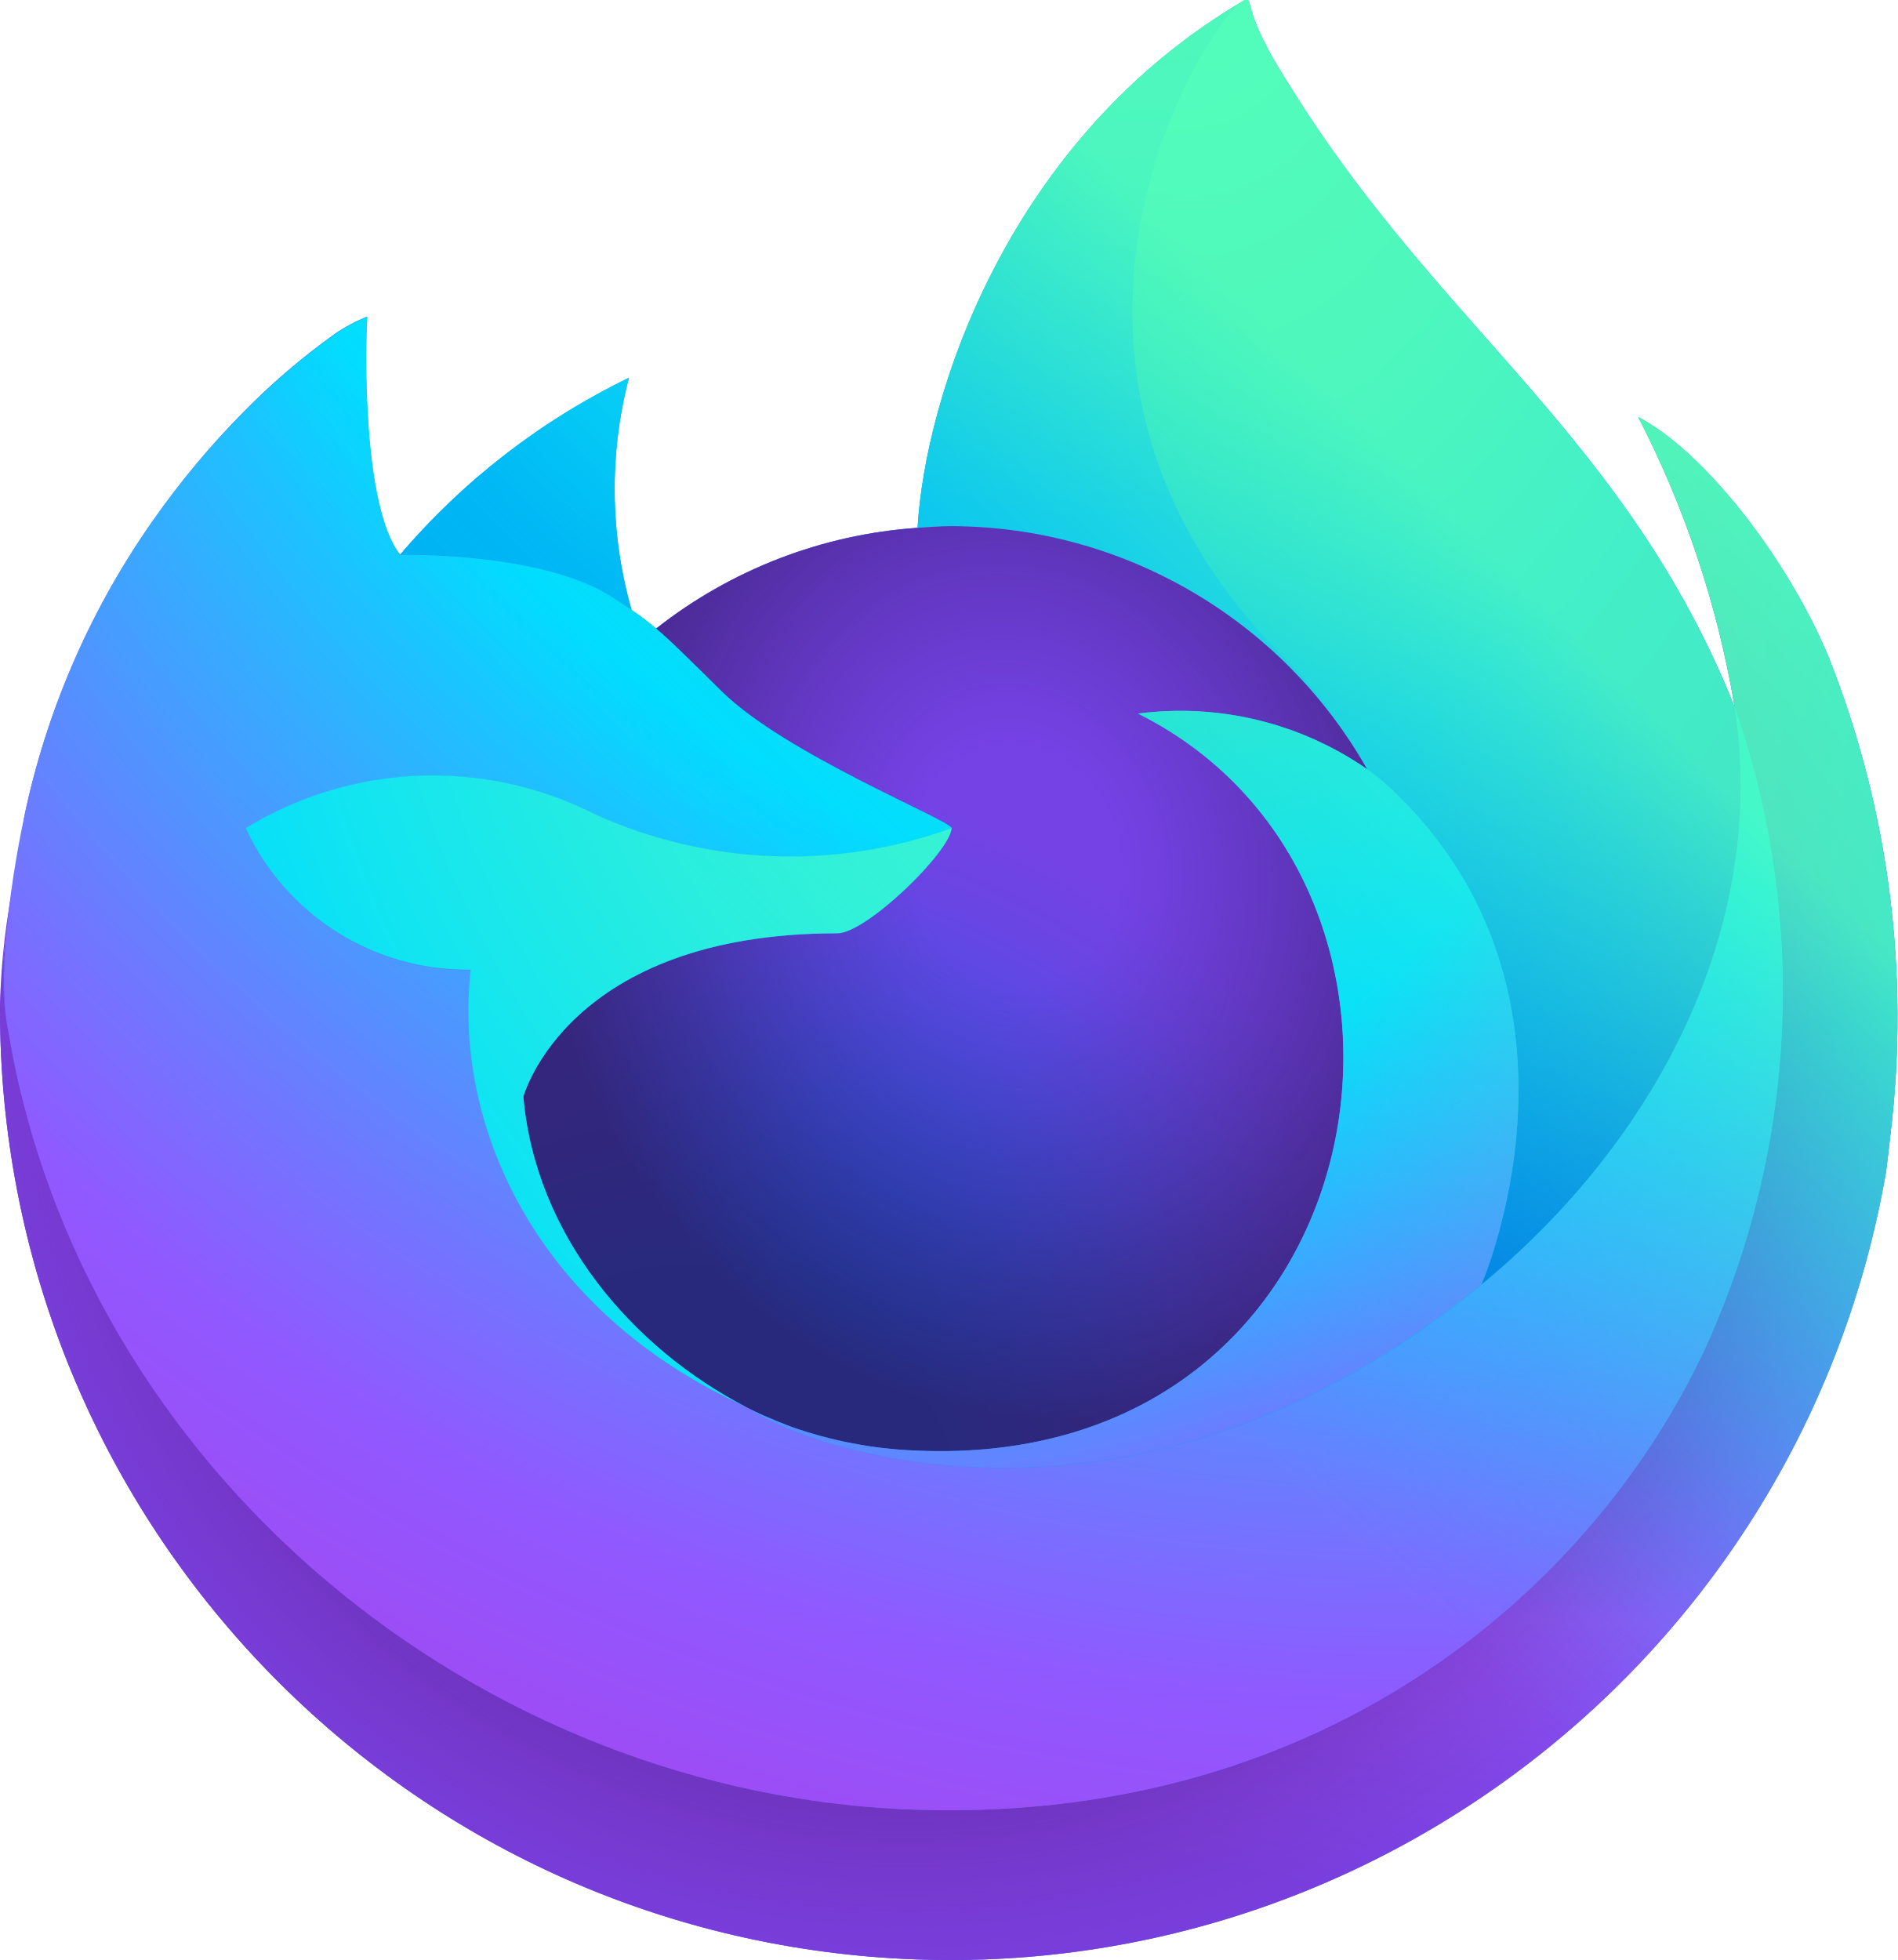
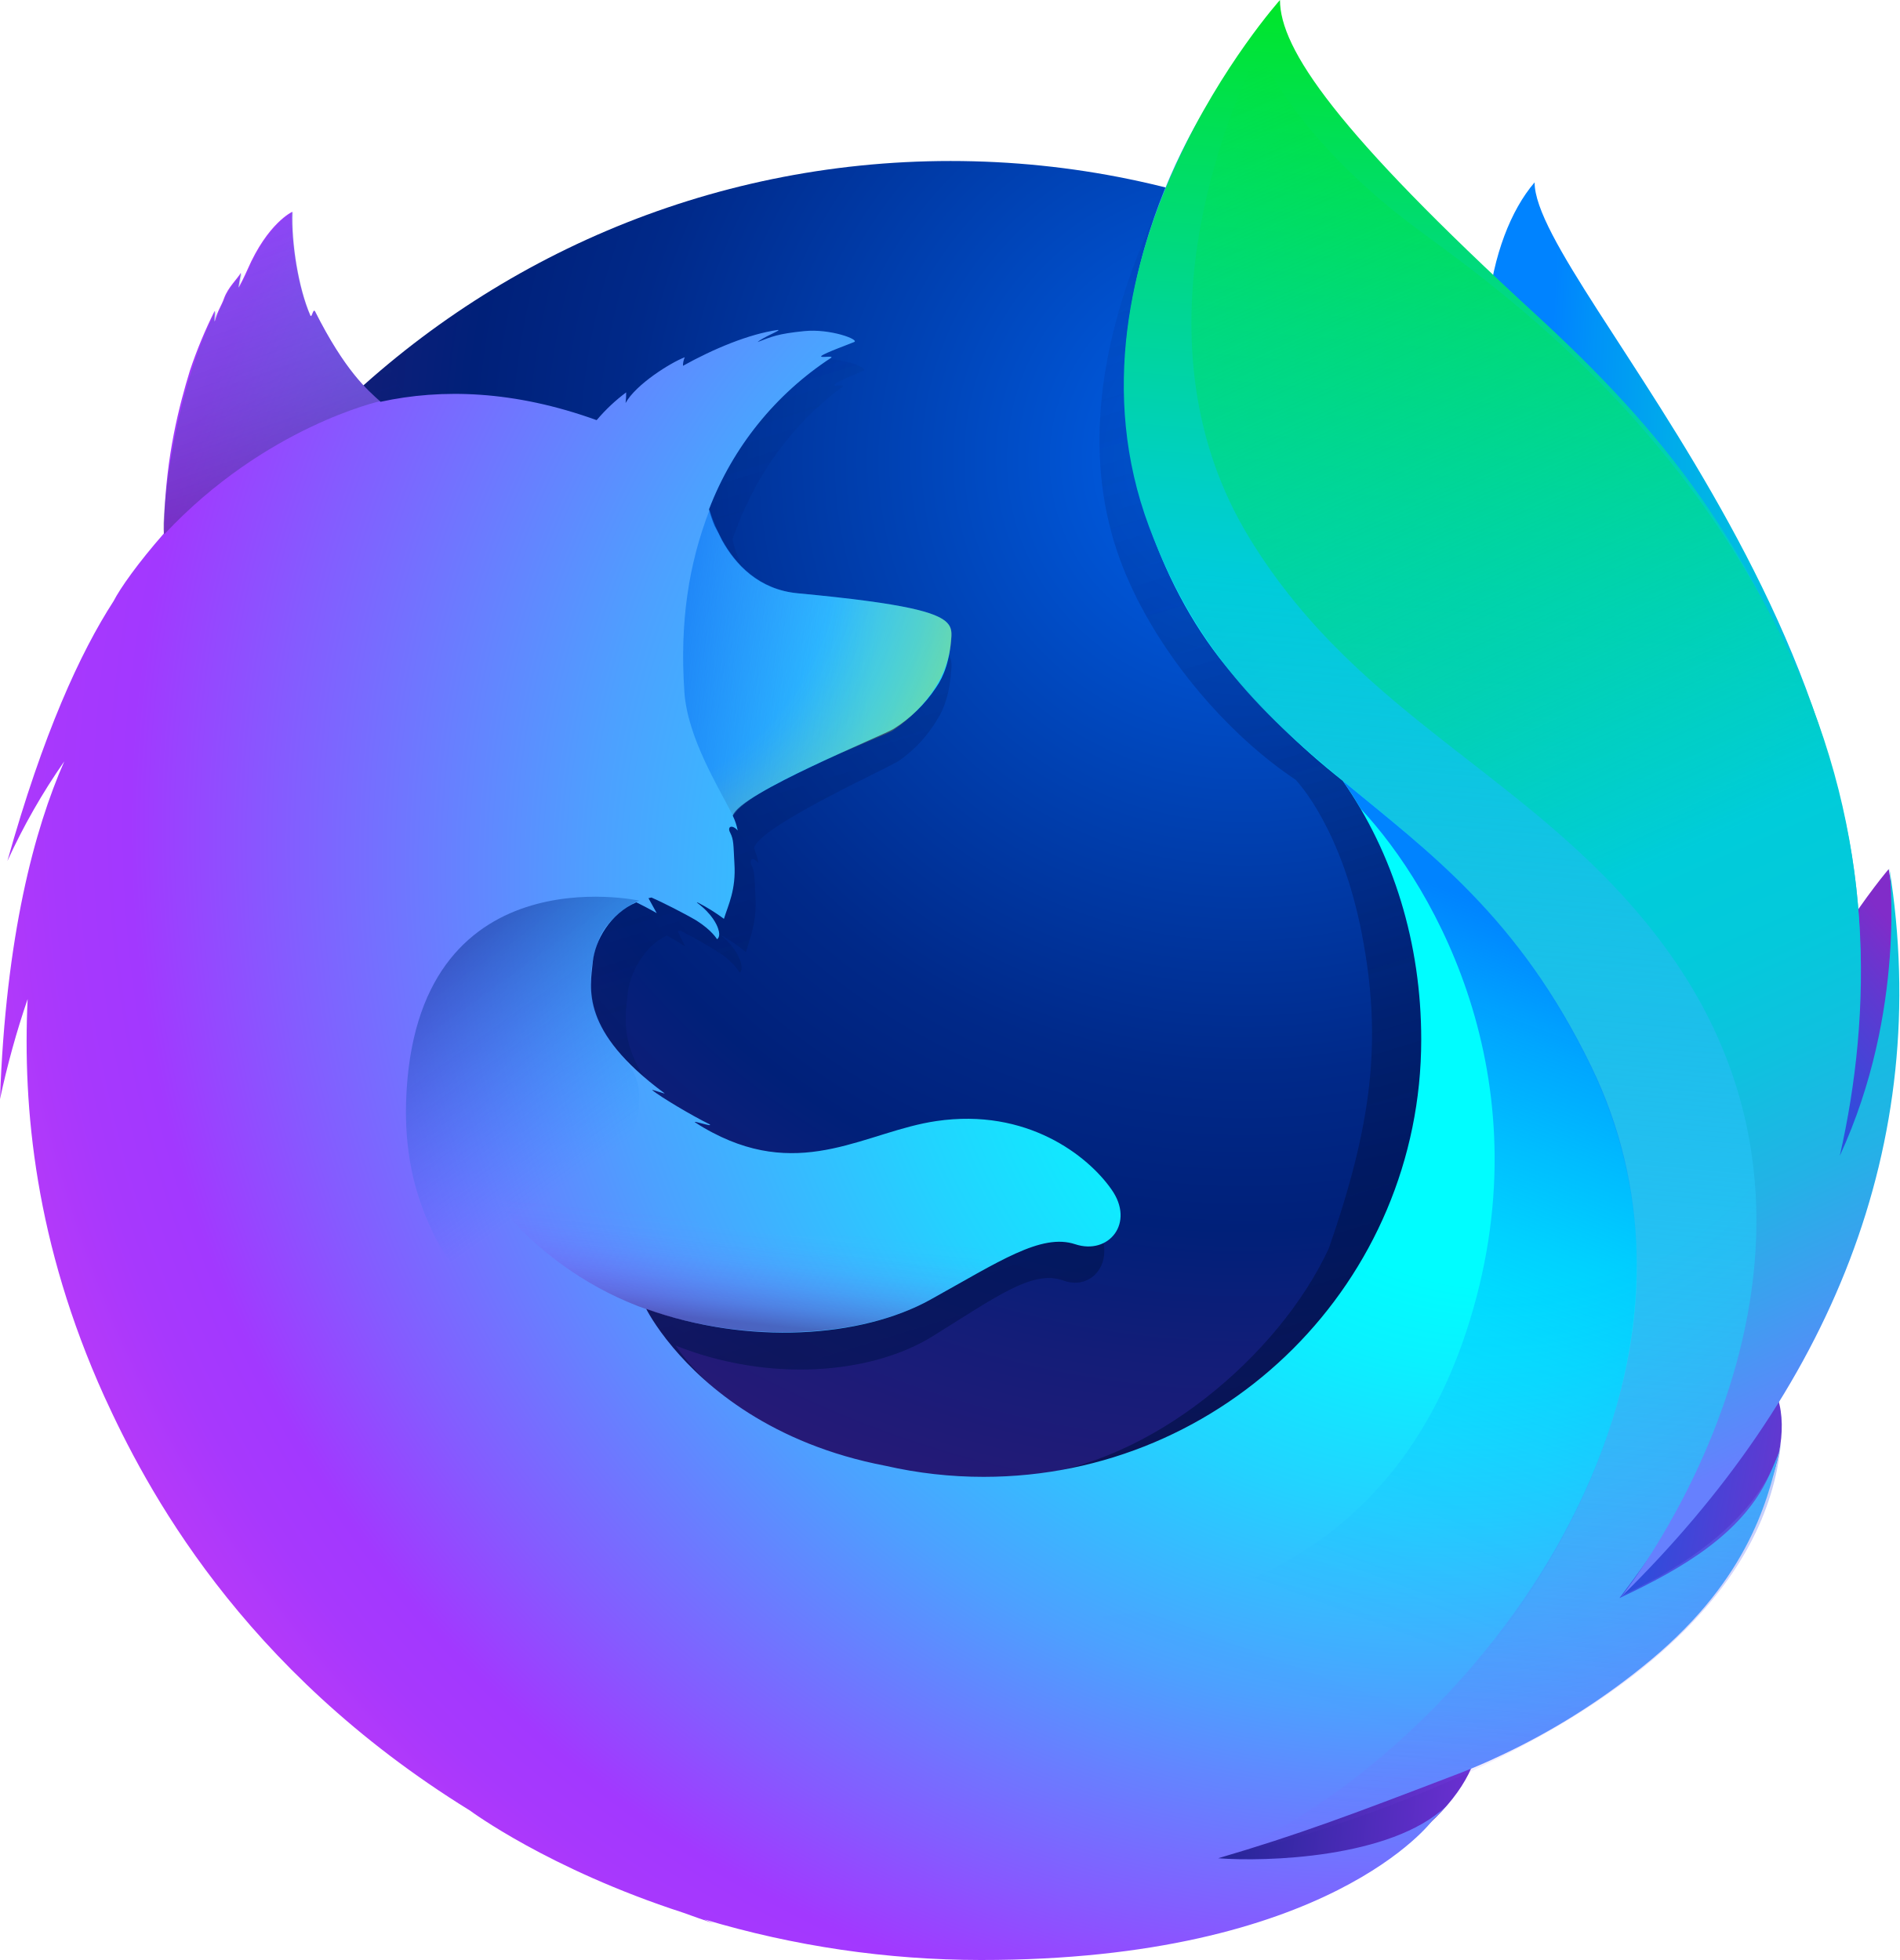
- <svg xmlns="http://www.w3.org/2000/svg" viewBox="0 0 77.419 79.967" version="1.1" id="svg5182" width="77.419" height="79.967">
-   <defs id="defs5140">
-     <linearGradient id="a" x1="74.803" y1="20.543" x2="7.742" y2="62.786" gradientUnits="userSpaceOnUse" gradientTransform="translate(-1.3,-0.0040855)">
-       <stop offset="0" stop-color="#3fe1b0" id="stop4973" />
-       <stop offset=".406" stop-color="#00b3f4" id="stop4975" />
-       <stop offset=".421" stop-color="#03b0f4" id="stop4977" />
-       <stop offset=".818" stop-color="#5561e9" id="stop4979" />
-       <stop offset="1" stop-color="#7542e5" id="stop4981" />
+ <svg xmlns="http://www.w3.org/2000/svg" xmlns:xlink="http://www.w3.org/1999/xlink" viewBox="0 0 953.37 984">
+   <defs>
+     <linearGradient id="linear-gradient" x1="-14706.28" y1="9250.14" x2="-14443.04" y2="9250.14" gradientTransform="matrix(0.76, 0.03, 0.05, -1.12, 11485.47, 11148)" gradientUnits="userSpaceOnUse">
+       <stop offset="0" stop-color="#0083ff" />
+       <stop offset="0.1" stop-color="#0092f8" />
+       <stop offset="0.31" stop-color="#00abeb" />
+       <stop offset="0.52" stop-color="#00bee1" />
+       <stop offset="0.75" stop-color="#00c8dc" />
+       <stop offset="1" stop-color="#00ccda" />
    </linearGradient>
-     <radialGradient id="b" cx="-7907.187" cy="-8515.121" r="80.797" gradientTransform="translate(7973.7,8523.996)" gradientUnits="userSpaceOnUse">
-       <stop offset=".108" stop-color="#3fe1b0" id="stop4984" />
-       <stop offset=".122" stop-color="#3bdcb3" id="stop4986" />
-       <stop offset=".254" stop-color="#1bb3d3" id="stop4988" />
-       <stop offset=".358" stop-color="#0799e6" id="stop4990" />
-       <stop offset=".42" stop-color="#0090ed" id="stop4992" />
-       <stop offset=".487" stop-color="#2482f1" id="stop4994" />
-       <stop offset=".64" stop-color="#7165fb" id="stop4996" />
-       <stop offset=".71" stop-color="#9059ff" id="stop4998" />
-       <stop offset=".795" stop-color="#7d49ed" id="stop5000" />
-       <stop offset=".86" stop-color="#7542e5" id="stop5002" />
+     <radialGradient id="radial-gradient" cx="-7588.66" cy="8866.53" r="791.23" gradientTransform="matrix(1.23, 0, 0, -1.22, 9958.21, 11048.11)" gradientUnits="userSpaceOnUse">
+       <stop offset="0.02" stop-color="#005fe7" />
+       <stop offset="0.18" stop-color="#0042b4" />
+       <stop offset="0.32" stop-color="#002989" />
+       <stop offset="0.4" stop-color="#002079" />
+       <stop offset="0.47" stop-color="#131d78" />
+       <stop offset="0.66" stop-color="#3b1676" />
+       <stop offset="0.75" stop-color="#4a1475" />
    </radialGradient>
-     <radialGradient id="c" cx="-7936.711" cy="-8482.089" r="80.797" gradientTransform="translate(7973.7,8523.996)" gradientUnits="userSpaceOnUse">
-       <stop offset=".3" stop-color="#45278d" id="stop5005" />
-       <stop offset=".341" stop-color="#562896" stop-opacity=".787" id="stop5007" />
-       <stop offset=".43" stop-color="#782aa9" stop-opacity=".364" id="stop5009" />
-       <stop offset=".495" stop-color="#8d2bb5" stop-opacity=".1" id="stop5011" />
-       <stop offset=".53" stop-color="#952bb9" stop-opacity="0" id="stop5013" />
+     <linearGradient id="linear-gradient-2" x1="539.64" y1="254.8" x2="348.2" y2="881.03" gradientTransform="matrix(1, 0, 0, -1, 1, 984)" gradientUnits="userSpaceOnUse">
+       <stop offset="0" stop-color="#000f43" stop-opacity="0.4" />
+       <stop offset="0.48" stop-color="#001962" stop-opacity="0.17" />
+       <stop offset="1" stop-color="#002079" stop-opacity="0" />
+     </linearGradient>
+     <linearGradient id="linear-gradient-3" x1="540.64" y1="254.8" x2="349.2" y2="881.03" gradientTransform="matrix(1, 0, 0, -1, 0, 984)" xlink:href="#linear-gradient-2" />
+     <linearGradient id="linear-gradient-4" x1="-8367.12" y1="7348.87" x2="-8482.36" y2="7357.76" gradientTransform="matrix(1.22, 0.12, 0.12, -1.22, 10241.06, 10765.32)" gradientUnits="userSpaceOnUse">
+       <stop offset="0" stop-color="#812cc9" />
+       <stop offset="1" stop-color="#005fe7" />
+     </linearGradient>
+     <linearGradient id="linear-gradient-5" x1="-8449.89" y1="7496.97" x2="-8341.94" y2="7609.09" gradientTransform="matrix(1.22, 0.12, 0.12, -1.22, 10241.06, 10765.32)" gradientUnits="userSpaceOnUse">
+       <stop offset="0.05" stop-color="#005fe7" />
+       <stop offset="0.18" stop-color="#065de6" />
+       <stop offset="0.35" stop-color="#1856e1" />
+       <stop offset="0.56" stop-color="#354adb" />
+       <stop offset="0.78" stop-color="#5d3ad1" />
+       <stop offset="0.95" stop-color="#812cc9" />
+     </linearGradient>
+     <linearGradient id="linear-gradient-6" x1="-8653.41" y1="7245.3" x2="-8422.52" y2="7244.76" gradientTransform="matrix(1.22, 0.12, 0.12, -1.22, 10241.06, 10765.32)" gradientUnits="userSpaceOnUse">
+       <stop offset="0" stop-color="#002079" />
+       <stop offset="0.99" stop-color="#a238ff" />
+     </linearGradient>
+     <radialGradient id="radial-gradient-2" cx="644.11" cy="599.83" fx="785.045" fy="470.689" r="793.95" gradientTransform="matrix(1, 0, 0, -1, 0, 984)" gradientUnits="userSpaceOnUse">
+       <stop offset="0.2" stop-color="#00fdff" />
+       <stop offset="0.26" stop-color="#0af1ff" />
+       <stop offset="0.37" stop-color="#23d2ff" />
+       <stop offset="0.52" stop-color="#4da0ff" />
+       <stop offset="0.69" stop-color="#855bff" />
+       <stop offset="0.77" stop-color="#a238ff" />
+       <stop offset="0.81" stop-color="#a738fd" />
+       <stop offset="0.86" stop-color="#b539f9" />
+       <stop offset="0.9" stop-color="#cd39f1" />
+       <stop offset="0.96" stop-color="#ee3ae6" />
+       <stop offset="0.98" stop-color="#ff3be0" />
    </radialGradient>
-     <radialGradient id="d" cx="-7926.97" cy="-8533.457" r="58.534" gradientTransform="translate(7973.7,8523.996)" gradientUnits="userSpaceOnUse">
-       <stop offset=".132" stop-color="#3fe1b0" id="stop5016" />
-       <stop offset=".289" stop-color="#28d0c8" id="stop5018" />
-       <stop offset=".526" stop-color="#00b3f4" id="stop5020" />
+     <linearGradient id="linear-gradient-7" x1="-7458.97" y1="9093.17" x2="-7531.06" y2="8282.84" gradientTransform="matrix(1.23, 0, 0, -1.22, 9958.21, 11048.11)" gradientUnits="userSpaceOnUse">
+       <stop offset="0" stop-color="#00ec00" />
+       <stop offset="0.1" stop-color="#00e244" />
+       <stop offset="0.22" stop-color="#00d694" />
+       <stop offset="0.31" stop-color="#00cfc7" />
+       <stop offset="0.35" stop-color="#00ccda" />
+       <stop offset="0.42" stop-color="#0bc2dd" stop-opacity="0.92" />
+       <stop offset="0.57" stop-color="#29a7e4" stop-opacity="0.72" />
+       <stop offset="0.77" stop-color="#597df0" stop-opacity="0.4" />
+       <stop offset="1" stop-color="#9448ff" stop-opacity="0" />
+     </linearGradient>
+     <linearGradient id="linear-gradient-8" x1="-8926.61" y1="7680.53" x2="-8790.14" y2="7680.53" gradientTransform="matrix(1.22, 0.12, 0.12, -1.22, 10241.06, 10765.32)" gradientUnits="userSpaceOnUse">
+       <stop offset="0" stop-color="#005fe7" />
+       <stop offset="0.46" stop-color="#0071f3" stop-opacity="0.51" />
+       <stop offset="0.83" stop-color="#007efc" stop-opacity="0.14" />
+       <stop offset="1" stop-color="#0083ff" stop-opacity="0" />
+     </linearGradient>
+     <radialGradient id="radial-gradient-3" cx="-8914.62" cy="7721.05" r="165.97" gradientTransform="matrix(1.22, 0.12, 0.12, -1.22, 10241.06, 10765.32)" gradientUnits="userSpaceOnUse">
+       <stop offset="0.63" stop-color="#ffe302" stop-opacity="0" />
+       <stop offset="0.67" stop-color="#ffe302" stop-opacity="0.05" />
+       <stop offset="0.75" stop-color="#ffe302" stop-opacity="0.19" />
+       <stop offset="0.86" stop-color="#ffe302" stop-opacity="0.4" />
+       <stop offset="0.99" stop-color="#ffe302" stop-opacity="0.7" />
    </radialGradient>
-     <radialGradient id="e" cx="-7945.648" cy="-8460.984" r="38.471" gradientTransform="translate(7973.7,8523.996)" gradientUnits="userSpaceOnUse">
-       <stop offset=".287" stop-color="#0060df" id="stop5023" />
-       <stop offset=".417" stop-color="#2357e1" id="stop5025" />
-       <stop offset=".604" stop-color="#4f4ce3" id="stop5027" />
-       <stop offset=".748" stop-color="#6b45e4" id="stop5029" />
-       <stop offset=".833" stop-color="#7542e5" id="stop5031" />
-     </radialGradient>
-     <radialGradient id="f" cx="-7935.62" cy="-8491.546" r="20.397" gradientTransform="matrix(0.972,-0.235,0.275,1.138,10090.002,7833.794)" gradientUnits="userSpaceOnUse">
-       <stop offset=".206" stop-color="#45278d" stop-opacity="0" id="stop5034" />
-       <stop offset=".251" stop-color="#44268a" stop-opacity=".055" id="stop5036" />
-       <stop offset=".725" stop-color="#371f6f" stop-opacity=".591" id="stop5038" />
-       <stop offset=".956" stop-color="#321c64" stop-opacity=".8" id="stop5040" />
-     </radialGradient>
-     <radialGradient id="g" cx="-7943.645" cy="-8466.522" r="0.626" gradientTransform="translate(7973.7,8523.996)" gradientUnits="userSpaceOnUse">
-       <stop offset=".353" stop-color="#3a8ee6" id="stop5043" />
-       <stop offset=".472" stop-color="#5c79f0" id="stop5045" />
-       <stop offset=".669" stop-color="#9059ff" id="stop5047" />
-       <stop offset="1" stop-color="#c139e6" id="stop5049" />
-     </radialGradient>
-     <radialGradient id="h" cx="-7943.48" cy="-8466.749" r="0.224" gradientTransform="matrix(0.972,-0.235,0.275,1.138,10082.952,7828.512)" gradientUnits="userSpaceOnUse">
-       <stop offset=".206" stop-color="#9059ff" stop-opacity="0" id="stop5052" />
-       <stop offset=".278" stop-color="#8c4ff3" stop-opacity=".064" id="stop5054" />
-       <stop offset=".747" stop-color="#7716a8" stop-opacity=".45" id="stop5056" />
-       <stop offset=".975" stop-color="#6e008b" stop-opacity=".6" id="stop5058" />
-     </radialGradient>
-     <radialGradient id="i" cx="-7937.731" cy="-8518.427" r="27.676" gradientTransform="translate(7973.7,8523.996)" gradientUnits="userSpaceOnUse">
-       <stop offset="0" stop-color="#0df" id="stop5061" />
-       <stop offset=".235" stop-color="#00d6fd" id="stop5063" />
-       <stop offset=".572" stop-color="#00c3f8" id="stop5065" />
-       <stop offset=".792" stop-color="#00b3f4" id="stop5067" />
-     </radialGradient>
-     <radialGradient id="j" cx="-7915.977" cy="-8535.981" r="118.081" gradientTransform="translate(7973.7,8523.996)" gradientUnits="userSpaceOnUse">
-       <stop offset=".126" stop-color="#3fe1b0" id="stop5070" />
-       <stop offset=".429" stop-color="#0df" id="stop5072" />
-       <stop offset=".479" stop-color="#1ec1ff" id="stop5074" />
-       <stop offset=".624" stop-color="#7077ff" id="stop5076" />
-       <stop offset=".69" stop-color="#9059ff" id="stop5078" />
-       <stop offset=".904" stop-color="#b833e1" id="stop5080" />
-     </radialGradient>
-     <radialGradient id="k" cx="-7927.165" cy="-8522.859" r="86.499" gradientTransform="matrix(0.105,0.995,-0.653,0.069,-4685.304,8470.187)" gradientUnits="userSpaceOnUse">
-       <stop offset="0" stop-color="#54ffbd" id="stop5083" />
-       <stop offset=".095" stop-color="#4cf3b8" id="stop5085" />
-       <stop offset=".197" stop-color="#3fe1b0" id="stop5087" />
-       <stop offset=".257" stop-color="#33d8bd" id="stop5089" />
-       <stop offset=".369" stop-color="#12c0e1" id="stop5091" />
-       <stop offset=".423" stop-color="#00b3f4" id="stop5093" />
-       <stop offset=".737" stop-color="#0060df" id="stop5095" />
-     </radialGradient>
-     <radialGradient id="l" cx="-7938.383" cy="-8508.176" r="73.72" gradientTransform="translate(7973.7,8523.996)" gradientUnits="userSpaceOnUse">
-       <stop offset=".137" stop-color="#3fe1b0" id="stop5098" />
-       <stop offset=".435" stop-color="#0df" id="stop5100" />
-       <stop offset=".484" stop-color="#1ec1ff" id="stop5102" />
-       <stop offset=".622" stop-color="#7077ff" id="stop5104" />
-       <stop offset=".685" stop-color="#9059ff" id="stop5106" />
-     </radialGradient>
-     <radialGradient id="m" cx="-7918.923" cy="-8503.861" r="80.686" gradientTransform="translate(7973.7,8523.996)" gradientUnits="userSpaceOnUse">
-       <stop offset=".094" stop-color="#54ffbd" id="stop5109" />
-       <stop offset=".242" stop-color="#41f7cc" id="stop5111" />
-       <stop offset=".543" stop-color="#0fe3f3" id="stop5113" />
-       <stop offset=".626" stop-color="#0df" id="stop5115" />
-     </radialGradient>
-     <linearGradient id="n" x1="70.013" y1="12.061" x2="15.267" y2="66.806" gradientUnits="userSpaceOnUse" gradientTransform="translate(-1.3,-0.0040855)">
-       <stop offset=".167" stop-color="#54ffbd" stop-opacity=".8" id="stop5118" />
-       <stop offset=".236" stop-color="#43f8ca" stop-opacity=".639" id="stop5120" />
-       <stop offset=".361" stop-color="#27ede1" stop-opacity=".368" id="stop5122" />
-       <stop offset=".466" stop-color="#12e4f1" stop-opacity=".169" id="stop5124" />
-       <stop offset=".545" stop-color="#05dffb" stop-opacity=".046" id="stop5126" />
-       <stop offset=".589" stop-color="#0df" stop-opacity="0" id="stop5128" />
+     <linearGradient id="linear-gradient-9" x1="214.02" y1="2032.47" x2="96.19" y2="2284.31" gradientTransform="matrix(0.99, 0.1, 0.1, -0.99, -250.1, 2306.29)" gradientUnits="userSpaceOnUse">
+       <stop offset="0.19" stop-color="#4a1475" stop-opacity="0.5" />
+       <stop offset="0.62" stop-color="#2277ac" stop-opacity="0.23" />
+       <stop offset="0.94" stop-color="#00ccda" stop-opacity="0" />
    </linearGradient>
-     <linearGradient id="o" x1="75.658" y1="72" x2="203.22" y2="72" gradientUnits="userSpaceOnUse">
-       <stop offset=".002" stop-color="#005e5e" id="stop5131" />
-       <stop offset=".478" stop-color="#0250bb" id="stop5133" />
-       <stop offset=".735" stop-color="#253ba3" id="stop5135" />
-       <stop offset="1" stop-color="#45278d" id="stop5137" />
+     <linearGradient id="linear-gradient-10" x1="-38.44" y1="278.18" x2="55.67" y2="171.29" gradientTransform="matrix(0.99, 0.1, 0.1, -0.99, 229.04, 745.87)" gradientUnits="userSpaceOnUse">
+       <stop offset="0.01" stop-color="#002079" stop-opacity="0.5" />
+       <stop offset="1" stop-color="#0083ff" stop-opacity="0" />
+     </linearGradient>
+     <linearGradient id="linear-gradient-11" x1="142.45" y1="96.25" x2="142.5" y2="149.68" gradientTransform="matrix(0.99, 0.1, 0.1, -0.99, 229.04, 745.87)" gradientUnits="userSpaceOnUse">
+       <stop offset="0" stop-color="#4a1475" stop-opacity="0.9" />
+       <stop offset="0.18" stop-color="#6720a2" stop-opacity="0.6" />
+       <stop offset="0.38" stop-color="#812acb" stop-opacity="0.34" />
+       <stop offset="0.57" stop-color="#9332e8" stop-opacity="0.15" />
+       <stop offset="0.76" stop-color="#9e36f9" stop-opacity="0.04" />
+       <stop offset="0.93" stop-color="#a238ff" stop-opacity="0" />
+     </linearGradient>
+     <linearGradient id="linear-gradient-12" x1="620.52" y1="947.88" x2="926.18" y2="264.39" gradientTransform="matrix(1, 0, 0, -1, 0, 984)" gradientUnits="userSpaceOnUse">
+       <stop offset="0" stop-color="#00ec00" stop-opacity="0" />
+       <stop offset="0.28" stop-color="#00dc6d" stop-opacity="0.5" />
+       <stop offset="0.5" stop-color="#00d1bb" stop-opacity="0.86" />
+       <stop offset="0.6" stop-color="#00ccda" />
+       <stop offset="0.68" stop-color="#04c9db" />
+       <stop offset="0.75" stop-color="#0fc1df" />
+       <stop offset="0.83" stop-color="#23b2e6" />
+       <stop offset="0.9" stop-color="#3e9ef0" />
+       <stop offset="0.98" stop-color="#6184fc" />
+       <stop offset="0.99" stop-color="#6680fe" />
+     </linearGradient>
+     <linearGradient id="linear-gradient-13" x1="680.88" y1="554.79" x2="536.1" y2="166.04" gradientTransform="matrix(1, 0, 0, -1, 0, 984)" gradientUnits="userSpaceOnUse">
+       <stop offset="0" stop-color="#0083ff" />
+       <stop offset="0.04" stop-color="#0083ff" stop-opacity="0.92" />
+       <stop offset="0.14" stop-color="#0083ff" stop-opacity="0.71" />
+       <stop offset="0.26" stop-color="#0083ff" stop-opacity="0.52" />
+       <stop offset="0.37" stop-color="#0083ff" stop-opacity="0.36" />
+       <stop offset="0.49" stop-color="#0083ff" stop-opacity="0.23" />
+       <stop offset="0.61" stop-color="#0083ff" stop-opacity="0.13" />
+       <stop offset="0.73" stop-color="#0083ff" stop-opacity="0.06" />
+       <stop offset="0.86" stop-color="#0083ff" stop-opacity="0.01" />
+       <stop offset="1" stop-color="#0083ff" stop-opacity="0" />
    </linearGradient>
  </defs>
-   <path d="m 74.616,26.827 c -1.684,-4.052 -5.1,-8.427 -7.775,-9.81 a 40.266,40.266 0 0 1 3.925,11.764 l 0.007,0.065 c -4.382,-10.925 -11.813,-15.33 -17.882,-24.922 -0.307,-0.485 -0.614,-0.971 -0.913,-1.484 -0.171,-0.293 -0.308,-0.557 -0.427,-0.8 a 7.053,7.053 0 0 1 -0.578,-1.535 0.1,0.1 0 0 0 -0.088,-0.1 0.138,0.138 0 0 0 -0.073,0 c -0.005,0 -0.013,0.009 -0.019,0.011 -0.006,0.002 -0.019,0.011 -0.028,0.015 l 0.015,-0.026 c -9.735,5.7 -13.038,16.252 -13.342,21.53 a 19.387,19.387 0 0 0 -10.666,4.111 11.587,11.587 0 0 0 -1,-0.758 17.968,17.968 0 0 1 -0.109,-9.473 28.705,28.705 0 0 0 -9.329,7.21 h -0.018 c -1.536,-1.947 -1.428,-8.367 -1.34,-9.708 a 6.928,6.928 0 0 0 -1.294,0.687 28.225,28.225 0 0 0 -3.788,3.245 33.845,33.845 0 0 0 -3.623,4.347 v 0.006 -0.007 a 32.733,32.733 0 0 0 -5.2,11.743 l -0.052,0.256 c -0.073,0.341 -0.336,2.049 -0.381,2.42 0,0.029 -0.006,0.056 -0.009,0.085 A 36.937,36.937 0 0 0 0,41.042 v 0.2 a 38.759,38.759 0 0 0 76.954,6.554 c 0.065,-0.5 0.118,-0.995 0.176,-1.5 a 39.857,39.857 0 0 0 -2.514,-19.469 z m -44.67,30.338 c 0.181,0.087 0.351,0.181 0.537,0.264 l 0.027,0.017 q -0.282,-0.135 -0.564,-0.281 z m 8.878,-23.376 z m 31.952,-4.934 v -0.037 l 0.007,0.041 z" id="path5142" style="fill:url(#a)" />
-   <path d="m 70.778,28.859 -0.007,-0.041 v 0.037 z" id="path5144" style="fill:none" />
-   <path d="m 74.616,26.827 c -1.684,-4.052 -5.1,-8.427 -7.775,-9.81 a 40.266,40.266 0 0 1 3.925,11.764 v 0.037 l 0.007,0.041 a 35.1,35.1 0 0 1 -1.206,26.158 c -4.442,9.531 -15.194,19.3 -32.024,18.825 -18.185,-0.515 -34.2,-14.009 -37.194,-31.683 -0.545,-2.787 0,-4.2 0.274,-6.465 A 28.876,28.876 0 0 0 0,41.042 v 0.2 a 38.759,38.759 0 0 0 76.954,6.554 c 0.065,-0.5 0.118,-0.995 0.176,-1.5 a 39.857,39.857 0 0 0 -2.514,-19.469 z" id="path5146" style="fill:url(#b)" />
-   <path d="m 74.616,26.827 c -1.684,-4.052 -5.1,-8.427 -7.775,-9.81 a 40.266,40.266 0 0 1 3.925,11.764 v 0.037 l 0.007,0.041 a 35.1,35.1 0 0 1 -1.206,26.158 c -4.442,9.531 -15.194,19.3 -32.024,18.825 -18.185,-0.515 -34.2,-14.009 -37.194,-31.683 -0.545,-2.787 0,-4.2 0.274,-6.465 A 28.876,28.876 0 0 0 0,41.042 v 0.2 a 38.759,38.759 0 0 0 76.954,6.554 c 0.065,-0.5 0.118,-0.995 0.176,-1.5 a 39.857,39.857 0 0 0 -2.514,-19.469 z" id="path5148" style="fill:url(#c)" />
-   <path d="m 55.782,31.383 c 0.084,0.059 0.162,0.118 0.241,0.177 a 21.1,21.1 0 0 0 -3.6,-4.695 C 40.377,14.817 49.266,0.742 50.765,0.027 l 0.015,-0.022 c -9.735,5.7 -13.038,16.252 -13.342,21.53 0.452,-0.031 0.9,-0.069 1.362,-0.069 a 19.56,19.56 0 0 1 16.982,9.917 z" id="path5150" style="fill:url(#d)" />
-   <path d="m 38.825,33.789 c -0.064,0.964 -3.47,4.289 -4.661,4.289 -11.021,0 -12.81,6.667 -12.81,6.667 0.488,5.614 4.4,10.238 9.129,12.684 0.216,0.112 0.435,0.213 0.654,0.312 q 0.569,0.252 1.138,0.466 a 17.235,17.235 0 0 0 5.043,0.973 c 19.317,0.906 23.059,-23.1 9.119,-30.066 a 13.38,13.38 0 0 1 9.345,2.269 19.56,19.56 0 0 0 -16.982,-9.917 c -0.46,0 -0.91,0.038 -1.362,0.069 a 19.387,19.387 0 0 0 -10.666,4.111 c 0.591,0.5 1.258,1.168 2.663,2.553 2.63,2.591 9.375,5.275 9.39,5.59 z" id="path5152" style="fill:url(#e)" />
-   <path d="m 38.825,33.789 c -0.064,0.964 -3.47,4.289 -4.661,4.289 -11.021,0 -12.81,6.667 -12.81,6.667 0.488,5.614 4.4,10.238 9.129,12.684 0.216,0.112 0.435,0.213 0.654,0.312 q 0.569,0.252 1.138,0.466 a 17.235,17.235 0 0 0 5.043,0.973 c 19.317,0.906 23.059,-23.1 9.119,-30.066 a 13.38,13.38 0 0 1 9.345,2.269 19.56,19.56 0 0 0 -16.982,-9.917 c -0.46,0 -0.91,0.038 -1.362,0.069 a 19.387,19.387 0 0 0 -10.666,4.111 c 0.591,0.5 1.258,1.168 2.663,2.553 2.63,2.591 9.375,5.275 9.39,5.59 z" id="path5154" style="fill:url(#f)" />
-   <path d="m 29.946,57.165 q 0.282,0.145 0.564,0.281 l -0.027,-0.017 c -0.183,-0.083 -0.356,-0.177 -0.537,-0.264 z" id="path5156" style="fill:url(#g)" />
-   <path d="m 29.946,57.165 q 0.282,0.145 0.564,0.281 l -0.027,-0.017 c -0.183,-0.083 -0.356,-0.177 -0.537,-0.264 z" id="path5158" style="fill:url(#h)" />
-   <path d="m 24.965,24.357 c 0.314,0.2 0.573,0.374 0.8,0.531 a 17.968,17.968 0 0 1 -0.109,-9.473 28.705,28.705 0 0 0 -9.329,7.21 c 0.189,-0.005 5.811,-0.106 8.638,1.732 z" id="path5160" style="fill:url(#i)" />
-   <path d="m 0.354,42.159 c 2.991,17.674 19.009,31.168 37.194,31.683 16.83,0.476 27.582,-9.294 32.024,-18.825 a 35.1,35.1 0 0 0 1.206,-26.158 v -0.037 c 0,-0.029 -0.006,-0.046 0,-0.037 l 0.007,0.065 c 1.375,8.977 -3.191,17.674 -10.329,23.555 l -0.022,0.05 c -13.908,11.327 -27.218,6.834 -29.912,5 q -0.282,-0.135 -0.564,-0.281 c -8.109,-3.876 -11.459,-11.264 -10.741,-17.6 a 9.953,9.953 0 0 1 -9.181,-5.775 14.618,14.618 0 0 1 14.249,-0.572 19.3,19.3 0 0 0 14.552,0.572 c -0.015,-0.315 -6.76,-3 -9.39,-5.59 -1.405,-1.385 -2.072,-2.052 -2.663,-2.553 a 11.587,11.587 0 0 0 -1,-0.758 c -0.23,-0.157 -0.489,-0.327 -0.8,-0.531 -2.827,-1.838 -8.449,-1.737 -8.635,-1.732 h -0.018 c -1.536,-1.947 -1.428,-8.367 -1.34,-9.708 a 6.928,6.928 0 0 0 -1.294,0.687 28.225,28.225 0 0 0 -3.788,3.245 33.845,33.845 0 0 0 -3.638,4.337 v 0.006 -0.007 a 32.733,32.733 0 0 0 -5.2,11.743 c -0.019,0.079 -1.396,6.099 -0.717,9.221 z" id="path5162" style="fill:url(#j)" />
-   <path d="M 38.825,33.789 H 38.824 Z" id="path5164" style="fill:#ff4aa2" />
-   <path d="m 52.425,26.865 a 21.1,21.1 0 0 1 3.6,4.7 c 0.213,0.161 0.412,0.321 0.581,0.476 8.787,8.1 4.183,19.55 3.84,20.365 7.138,-5.881 11.7,-14.578 10.329,-23.555 -4.384,-10.93 -11.815,-15.335 -17.884,-24.927 -0.307,-0.485 -0.614,-0.971 -0.913,-1.484 -0.171,-0.293 -0.308,-0.557 -0.427,-0.8 a 7.053,7.053 0 0 1 -0.578,-1.535 0.1,0.1 0 0 0 -0.088,-0.1 0.138,0.138 0 0 0 -0.073,0 c -0.005,0 -0.013,0.009 -0.019,0.011 -0.006,0.002 -0.019,0.011 -0.028,0.015 -1.499,0.711 -10.388,14.786 1.66,26.834 z" id="path5166" style="fill:url(#k)" />
-   <path d="m 56.6,32.036 c -0.169,-0.155 -0.368,-0.315 -0.581,-0.476 -0.079,-0.059 -0.157,-0.118 -0.241,-0.177 a 13.38,13.38 0 0 0 -9.345,-2.269 c 13.94,6.97 10.2,30.972 -9.119,30.066 a 17.235,17.235 0 0 1 -5.043,-0.973 q -0.569,-0.213 -1.138,-0.466 c -0.219,-0.1 -0.438,-0.2 -0.654,-0.312 l 0.027,0.017 c 2.694,1.839 16,6.332 29.912,-5 l 0.022,-0.05 c 0.347,-0.81 4.951,-12.263 -3.84,-20.36 z" id="path5168" style="fill:url(#l)" />
-   <path d="m 21.354,44.745 c 0,0 1.789,-6.667 12.81,-6.667 1.191,0 4.6,-3.325 4.661,-4.289 a 19.3,19.3 0 0 1 -14.552,-0.572 14.618,14.618 0 0 0 -14.249,0.572 9.953,9.953 0 0 0 9.181,5.775 c -0.718,6.337 2.632,13.725 10.741,17.6 0.181,0.087 0.351,0.181 0.537,0.264 -4.733,-2.445 -8.641,-7.069 -9.129,-12.683 z" id="path5170" style="fill:url(#m)" />
-   <path d="m 48.158,38.455 -0.001,10e-4 z" id="path5172" style="fill:#ff4aa2" />
-   <path d="m 74.616,26.827 c -1.684,-4.052 -5.1,-8.427 -7.775,-9.81 a 40.266,40.266 0 0 1 3.925,11.764 l 0.007,0.065 c -4.382,-10.925 -11.813,-15.33 -17.882,-24.922 -0.307,-0.485 -0.614,-0.971 -0.913,-1.484 -0.171,-0.293 -0.308,-0.557 -0.427,-0.8 a 7.053,7.053 0 0 1 -0.578,-1.535 0.1,0.1 0 0 0 -0.088,-0.1 0.138,0.138 0 0 0 -0.073,0 c -0.005,0 -0.013,0.009 -0.019,0.011 -0.006,0.002 -0.019,0.011 -0.028,0.015 l 0.015,-0.026 c -9.735,5.7 -13.038,16.252 -13.342,21.53 0.452,-0.031 0.9,-0.069 1.362,-0.069 a 19.56,19.56 0 0 1 16.982,9.917 13.38,13.38 0 0 0 -9.345,-2.269 c 13.94,6.97 10.2,30.972 -9.119,30.066 a 17.235,17.235 0 0 1 -5.043,-0.973 q -0.569,-0.213 -1.138,-0.466 c -0.219,-0.1 -0.438,-0.2 -0.654,-0.312 l 0.027,0.017 q -0.282,-0.135 -0.564,-0.281 c 0.181,0.087 0.351,0.181 0.537,0.264 -4.733,-2.446 -8.641,-7.07 -9.129,-12.684 0,0 1.789,-6.667 12.81,-6.667 1.191,0 4.6,-3.325 4.661,-4.289 -0.015,-0.315 -6.76,-3 -9.39,-5.59 -1.405,-1.385 -2.072,-2.052 -2.663,-2.553 a 11.587,11.587 0 0 0 -1,-0.758 17.968,17.968 0 0 1 -0.109,-9.473 28.705,28.705 0 0 0 -9.329,7.21 h -0.018 c -1.536,-1.947 -1.428,-8.367 -1.34,-9.708 a 6.928,6.928 0 0 0 -1.294,0.687 28.225,28.225 0 0 0 -3.788,3.245 33.845,33.845 0 0 0 -3.623,4.347 v 0.006 -0.007 a 32.733,32.733 0 0 0 -5.2,11.743 l -0.052,0.256 c -0.073,0.341 -0.4,2.073 -0.447,2.445 0,0.028 0,-0.029 0,0 A 45.094,45.094 0 0 0 0,41.042 v 0.2 a 38.759,38.759 0 0 0 76.954,6.554 c 0.065,-0.5 0.118,-0.995 0.176,-1.5 a 39.857,39.857 0 0 0 -2.514,-19.469 z m -3.845,1.991 0.007,0.041 z" id="path5174" style="fill:url(#n)" />
+   <g id="Layer_2" data-name="Layer 2">
+     <g id="Layer_1-2" data-name="Layer 1">
+       <g id="Layer_2-2" data-name="Layer 2">
+         <g id="Firefox">
+           <path d="M770.28,91.56c-23.95,27.88-35.1,90.64-10.82,154.26s61.5,49.8,84.7,114.67c30.62,85.6,16.37,200.59,16.37,200.59s36.81,106.61,62.47-6.63C979.79,341.74,770.28,143.94,770.28,91.56Z" style="fill:url(#linear-gradient)" />
+           <path id="_Path_" data-name=" Path " d="M476.92,972.83c245.24,0,443.9-199.74,443.9-446s-198.66-446-443.66-446S33.5,280.51,33.5,526.8C33,773.33,231.92,972.83,476.92,972.83Z" style="fill:url(#radial-gradient)" />
+           <path d="M810.67,803.64a246.8,246.8,0,0,1-30.12,18.18,705.31,705.31,0,0,0,38.3-63c9.46-10.47,18.13-20.65,25.19-31.65,3.44-5.41,7.31-12.08,11.42-19.82,24.92-44.9,52.4-117.56,53.18-192.2v-5.66a257.25,257.25,0,0,0-5.71-55.75c.2,1.43.38,2.86.56,4.29-.22-1.1-.41-2.21-.64-3.31.37,2,.66,4,1,6,5.09,43.22,1.47,85.37-16.68,116.45-.29.45-.58.88-.87,1.32,9.41-47.23,12.56-99.39,2.09-151.6,0,0-4.19-25.38-35.38-102.44-18-44.35-49.83-80.72-78-107.21-24.69-30.55-47.11-51-59.47-64.06C689.72,126,678.9,105.61,674.45,92.31c-3.85-1.93-53.14-49.81-57.05-51.63-21.51,33.35-89.16,137.67-57,235.15,14.58,44.17,51.47,90,90.07,115.74,1.69,1.94,23,25,33.09,77.16,10.45,53.85,5,95.86-16.54,158C641.73,681.24,577,735.12,516.3,740.63c-129.67,11.78-177.15-65.11-177.15-65.11C385.49,694,436.72,690.17,467.87,671c31.4-19.43,50.39-33.83,65.81-28.15C548.86,648.43,561,632,550.1,615a78.5,78.5,0,0,0-79.4-34.57c-31.43,5.11-60.23,30-101.41,5.89a86.29,86.29,0,0,1-7.73-5.06c-2.71-1.79,8.83,2.72,6.13.69-8-4.35-22.2-13.84-25.88-17.22-.61-.56,6.22,2.18,5.61,1.62-38.51-31.71-33.7-53.13-32.49-66.57,1-10.75,8-24.52,19.75-30.11,5.69,3.11,9.24,5.48,9.24,5.48s-2.43-5-3.74-7.58c.46-.2.9-.15,1.36-.34,4.66,2.25,15,8.1,20.41,11.67,7.07,5,9.33,9.44,9.33,9.44s1.86-1,.48-5.37c-.5-1.78-2.65-7.45-9.65-13.17h.44A81.61,81.61,0,0,1,374.42,478c2-7.18,5.53-14.68,4.75-28.09-.48-9.43-.26-11.87-1.92-15.51-1.49-3.13.83-4.35,3.42-1.1a32.5,32.5,0,0,0-2.21-7.4v-.24c3.23-11.24,68.25-40.46,73-43.88A67.2,67.2,0,0,0,470.59,361c3.62-5.76,6.34-13.85,7-26.11.36-8.84-3.76-14.73-69.51-21.62-18-1.77-28.53-14.8-34.53-26.82-1.09-2.59-2.21-4.94-3.33-7.28a57.68,57.68,0,0,1-2.56-8.43c10.75-30.87,28.81-57,55.37-76.7,1.45-1.32-5.78.34-4.34-1,1.69-1.54,12.71-6,14.79-7,2.54-1.2-10.88-6.9-22.73-5.51-12.07,1.36-14.63,2.8-21.07,5.53,2.67-2.66,11.17-6.15,9.18-6.13-13,2-29.18,9.56-43,18.12a10.66,10.66,0,0,1,.83-4.35c-6.44,2.73-22.26,13.79-26.87,23.14a44.29,44.29,0,0,0,.27-5.4,84.17,84.17,0,0,0-13.19,13.82l-.24.22c-37.36-15-70.23-16-98.05-9.28-6.09-6.11-9.06-1.64-22.91-32.07-.94-1.83.72,1.81,0,0-2.28-5.9,1.39,7.87,0,0-23.28,18.37-53.92,39.19-68.63,53.89-.18.59,17.16-4.9,0,0-6,1.72-5.6,5.28-6.51,37.5-.22,2.44,0,5.18-.22,7.38-11.75,15-19.75,27.64-22.78,34.21-15.19,26.18-31.93,67-48.15,131.55A334.82,334.82,0,0,1,75.2,398.36C61.71,432.63,48.67,486.44,46.07,569.3A482.08,482.08,0,0,1,58.6,518.64,473,473,0,0,0,93.33,719.71c9.33,22.82,24.76,57.46,51,95.4C226.9,902,343.31,956,472.21,956,606.79,956,727.64,897.13,810.67,803.64Z" style="fill:url(#linear-gradient-2)" />
+           <path d="M810.67,803.64a246.8,246.8,0,0,1-30.12,18.18,705.31,705.31,0,0,0,38.3-63c9.46-10.47,18.13-20.65,25.19-31.65,3.44-5.41,7.31-12.08,11.42-19.82,24.92-44.9,52.4-117.56,53.18-192.2v-5.66a257.25,257.25,0,0,0-5.71-55.75c.2,1.43.38,2.86.56,4.29-.22-1.1-.41-2.21-.64-3.31.37,2,.66,4,1,6,5.09,43.22,1.47,85.37-16.68,116.45-.29.45-.58.88-.87,1.32,9.41-47.23,12.56-99.39,2.09-151.6,0,0-4.19-25.38-35.38-102.44-18-44.35-49.83-80.72-78-107.21-24.69-30.55-47.11-51-59.47-64.06C689.72,126,678.9,105.61,674.45,92.31c-3.85-1.93-53.14-49.81-57.05-51.63-21.51,33.35-89.16,137.67-57,235.15,14.58,44.17,51.47,90,90.07,115.74,1.69,1.94,23,25,33.09,77.16,10.45,53.85,5,95.86-16.54,158C641.73,681.24,577,735.12,516.3,740.63c-129.67,11.78-177.15-65.11-177.15-65.11C385.49,694,436.72,690.17,467.87,671c31.4-19.43,50.39-33.83,65.81-28.15C548.86,648.43,561,632,550.1,615a78.5,78.5,0,0,0-79.4-34.57c-31.43,5.11-60.23,30-101.41,5.89a86.29,86.29,0,0,1-7.73-5.06c-2.71-1.79,8.83,2.72,6.13.69-8-4.35-22.2-13.84-25.88-17.22-.61-.56,6.22,2.18,5.61,1.62-38.51-31.71-33.7-53.13-32.49-66.57,1-10.75,8-24.52,19.75-30.11,5.69,3.11,9.24,5.48,9.24,5.48s-2.43-5-3.74-7.58c.46-.2.9-.15,1.36-.34,4.66,2.25,15,8.1,20.41,11.67,7.07,5,9.33,9.44,9.33,9.44s1.86-1,.48-5.37c-.5-1.78-2.65-7.45-9.65-13.17h.44A81.61,81.61,0,0,1,374.42,478c2-7.18,5.53-14.68,4.75-28.09-.48-9.43-.26-11.87-1.92-15.51-1.49-3.13.83-4.35,3.42-1.1a32.5,32.5,0,0,0-2.21-7.4v-.24c3.23-11.24,68.25-40.46,73-43.88A67.2,67.2,0,0,0,470.59,361c3.62-5.76,6.34-13.85,7-26.11.36-8.84-3.76-14.73-69.51-21.62-18-1.77-28.53-14.8-34.53-26.82-1.09-2.59-2.21-4.94-3.33-7.28a57.68,57.68,0,0,1-2.56-8.43c10.75-30.87,28.81-57,55.37-76.7,1.45-1.32-5.78.34-4.34-1,1.69-1.54,12.71-6,14.79-7,2.54-1.2-10.88-6.9-22.73-5.51-12.07,1.36-14.63,2.8-21.07,5.53,2.67-2.66,11.17-6.15,9.18-6.13-13,2-29.18,9.56-43,18.12a10.66,10.66,0,0,1,.83-4.35c-6.44,2.73-22.26,13.79-26.87,23.14a44.29,44.29,0,0,0,.27-5.4,84.17,84.17,0,0,0-13.19,13.82l-.24.22c-37.36-15-70.23-16-98.05-9.28-6.09-6.11-9.06-1.64-22.91-32.07-.94-1.83.72,1.81,0,0-2.28-5.9,1.39,7.87,0,0-23.28,18.37-53.92,39.19-68.63,53.89-.18.59,17.16-4.9,0,0-6,1.72-5.6,5.28-6.51,37.5-.22,2.44,0,5.18-.22,7.38-11.75,15-19.75,27.64-22.78,34.21-15.19,26.18-31.93,67-48.15,131.55A334.82,334.82,0,0,1,75.2,398.36C61.71,432.63,48.67,486.44,46.07,569.3A482.08,482.08,0,0,1,58.6,518.64,473,473,0,0,0,93.33,719.71c9.33,22.82,24.76,57.46,51,95.4C226.9,902,343.31,956,472.21,956,606.79,956,727.64,897.13,810.67,803.64Z" style="fill:url(#linear-gradient-3)" />
+           <path d="M711.1,866.71c162.87-18.86,235-186.7,142.38-190C769.85,674,634,875.61,711.1,866.71Z" style="fill:url(#linear-gradient-4)" />
+           <path d="M865.21,642.42C977.26,577.21,948,436.34,948,436.34s-43.25,50.24-72.62,130.32C846.4,646,797.84,681.81,865.21,642.42Z" style="fill:url(#linear-gradient-5)" />
+           <path d="M509.47,950.06C665.7,999.91,800,876.84,717.21,835.74,642,798.68,435.32,926.49,509.47,950.06Z" style="fill:url(#linear-gradient-6)" />
+           <path d="M638.58,21.42l.53-.57A1.7,1.7,0,0,0,638.58,21.42ZM876.85,702.23c3.8-5.36,8.94-22.53,13.48-30.21,27.58-44.52,27.78-80,27.78-80.84,16.66-83.22,15.15-117.2,4.9-180-8.25-50.6-44.32-123.09-75.57-158-32.2-36-9.51-24.25-40.69-50.52-27.33-30.29-53.82-60.29-68.25-72.36C634.22,43.09,636.57,24.58,638.58,21.42c-.34.37-.84.92-1.47,1.64C635.87,18.14,635,14,635,14s-57,57-69,152c-7.83,62,15.38,126.68,49,168a381.62,381.62,0,0,0,59,58h0c25.4,36.48,39.38,81.49,39.38,129.91,0,121.24-98.34,219.53-219.65,219.53a220.14,220.14,0,0,1-49.13-5.52c-57.24-10.92-90.3-39.8-106.78-59.41-9.45-11.23-13.46-19.42-13.46-19.42,51.28,18.37,108,14.53,142.47-4.52,34.75-19.26,55.77-33.55,72.84-27.92,16.82,5.61,30.21-10.67,18.2-27.54-11.77-16.85-42.4-41-87.88-34.29-34.79,5.07-66.66,29.76-112.24,5.84a97.34,97.34,0,0,1-8.55-5c-3-1.77,9.77,2.69,6.79.68-8.87-4.32-24.57-13.73-28.64-17.07-.68-.56,6.88,2.16,6.2,1.6-42.62-31.45-37.3-52.69-36-66,1.07-10.66,8.81-24.32,21.86-29.86,6.3,3.08,10.23,5.43,10.23,5.43s-2.69-4.92-4.14-7.51c.51-.19,1-.15,1.5-.34,5.16,2.23,16.58,8,22.59,11.57,7.83,4.95,10.32,9.36,10.32,9.36s2.06-1,.54-5.33c-.56-1.77-2.93-7.39-10.68-13.07h.48a91.65,91.65,0,0,1,13.13,8.17c2.19-7.12,6.12-14.56,5.25-27.86-.53-9.35-.28-11.78-2.12-15.39-1.65-3.1.92-4.31,3.78-1.09a29.73,29.73,0,0,0-2.44-7.34v-.24c3.57-11.14,75.53-40.12,80.77-43.51a70.24,70.24,0,0,0,21.17-20.63c4-5.72,7-13.73,7.75-25.89.25-5.48-1.44-9.82-20.5-14-11.44-2.49-29.14-4.91-56.43-7.47-19.9-1.76-31.58-14.68-38.21-26.6-1.21-2.57-2.45-4.9-3.68-7.22a53.41,53.41,0,0,1-2.83-8.36,158.47,158.47,0,0,1,61.28-76.06c1.6-1.31-6.4.33-4.8-1,1.87-1.52,14.06-5.93,16.37-6.92,2.81-1.19-12-6.84-25.16-5.47-13.36,1.35-16.19,2.78-23.32,5.49,3-2.64,12.37-6.1,10.16-6.08-14.4,2-32.3,9.48-47.6,18a9.72,9.72,0,0,1,.92-4.31c-7.13,2.71-24.64,13.67-29.73,23a39.79,39.79,0,0,0,.29-5.35,88.55,88.55,0,0,0-14.6,13.7l-.27.22C258.14,196,221.75,195,191,201.72c-6.74-6.06-17.57-15.23-32.89-45.4-1-1.82-1.6,3.75-2.4,2-6-13.81-9.55-36.44-9-52,0,0-12.32,5.61-22.51,29.06-1.89,4.21-3.11,6.54-4.32,8.87-.56.68,1.27-7.7,1-7.24-1.77,3-6.36,7.19-8.37,12.62-1.38,4-3.32,6.27-4.56,11.29l-.29.46c-.1-1.48.37-6.08,0-5.14A235.4,235.4,0,0,0,95.34,186c-5.49,18-11.88,42.61-12.89,74.57-.24,2.42,0,5.14-.25,7.32-13,14.83-21.86,27.39-25.2,33.91-16.81,26-35.33,66.44-53.29,130.46a319.35,319.35,0,0,1,28.54-50C17.32,416.25,2.89,469.62,0,551.8a436.92,436.92,0,0,1,13.87-50.24C11.29,556.36,17.68,624.3,52.32,701c20.57,45,67.92,136.6,183.62,208h0s39.36,29.3,107,51.26c5,1.81,10.06,3.6,15.23,5.33q-2.43-1-4.71-2A484.9,484.9,0,0,0,492.27,984c175.18.15,226.85-70.2,226.85-70.2l-.51.38q3.71-3.49,7.14-7.26c-27.64,26.08-90.75,27.84-114.3,26,40.22-11.81,66.69-21.81,118.17-41.52q9-3.36,18.48-7.64l2-.94c1.25-.58,2.49-1.13,3.75-1.74a349.3,349.3,0,0,0,70.26-44c51.7-41.3,63-81.56,68.83-108.1-.82,2.54-3.37,8.47-5.17,12.32-13.31,28.48-42.84,46-74.91,61a689.05,689.05,0,0,0,42.38-62.44C865.77,729.39,869,713.15,876.85,702.23Z" style="fill:url(#radial-gradient-2)" />
+           <path d="M813.92,801c21.08-23.24,40-49.82,54.35-80,36.9-77.58,94-206.58,49-341.31C881.77,273.22,833,215,771.11,158.12,670.56,65.76,642.48,24.52,642.48,0c0,0-116.09,129.41-65.74,264.38s153.46,130,221.68,270.87c80.27,165.74-64.95,346.61-185,397.24,7.35-1.63,267-60.38,280.61-208.88C893.68,726.34,887.83,767.41,813.92,801Z" style="fill:url(#linear-gradient-7)" />
+           <path d="M477.59,319.37c.39-8.77-4.16-14.66-76.68-21.46-29.84-2.76-41.26-30.33-44.75-41.94-10.61,27.56-15,56.49-12.64,91.48,1.61,22.92,17,47.52,24.37,62,0,0,1.64-2.13,2.39-2.91,13.86-14.43,71.94-36.42,77.39-39.54C453.69,363.16,476.58,346.44,477.59,319.37Z" style="fill:url(#linear-gradient-8)" />
+           <path d="M477.59,319.37c.39-8.77-4.16-14.66-76.68-21.46-29.84-2.76-41.26-30.33-44.75-41.94-10.61,27.56-15,56.49-12.64,91.48,1.61,22.92,17,47.52,24.37,62,0,0,1.64-2.13,2.39-2.91,13.86-14.43,71.94-36.42,77.39-39.54C453.69,363.16,476.58,346.44,477.59,319.37Z" style="opacity:0.5;isolation:isolate;fill:url(#radial-gradient-3)" />
+           <path d="M158.31,156.47c-1-1.82-1.6,3.75-2.4,2-6-13.81-9.58-36.2-8.72-52,0,0-12.32,5.61-22.51,29.06-1.89,4.21-3.11,6.54-4.32,8.86-.56.68,1.27-7.7,1-7.24-1.77,3-6.36,7.19-8.35,12.38-1.65,4.24-3.35,6.52-4.61,11.77-.39,1.43.39-6.32,0-5.38C84.72,201.68,80.19,271,82.69,268,133.17,214.14,191,201.36,191,201.36c-6.15-4.53-19.53-17.63-32.7-44.89Z" style="fill:url(#linear-gradient-9)" />
+           <path d="M349.84,720.1c-69.72-29.77-149-71.75-146-167.14C207.92,427.35,321,452.18,321,452.18c-4.27,1-15.68,9.16-19.72,17.82-4.27,10.83-12.07,35.28,11.55,60.9,37.09,40.19-76.2,95.36,98.66,199.57,4.41,2.4-41-1.43-61.64-10.36Z" style="fill:url(#linear-gradient-10)" />
+           <path d="M325.07,657.5c49.44,17.21,107,14.19,141.52-4.86,23.09-12.85,52.7-33.43,70.92-28.35-15.78-6.24-27.73-9.15-42.1-9.86-2.45,0-5.38,0-8-.32a136,136,0,0,0-15.76.86c-8.9.82-18.77,6.43-27.74,5.53-.48,0,8.7-3.77,8-3.61-4.75,1-9.92,1.21-15.37,1.88-3.47.39-6.45.82-9.89,1-103,8.73-190-55.81-190-55.81-7.41,25,33.17,74.3,88.52,93.57Z" style="opacity:0.5;isolation:isolate;fill:url(#linear-gradient-11)" />
+           <path d="M813.74,801.65c104.16-102.27,156.86-226.58,134.58-366,0,0,8.9,71.5-24.85,144.63,16.21-71.39,18.1-160.11-25-252C841,205.64,746.45,141.11,710.35,114.19,655.66,73.4,633,31.87,632.57,23.3c-16.34,33.48-65.77,148.2-5.31,247,56.64,92.56,145.86,120,208.33,205C950.67,631.67,813.74,801.65,813.74,801.65Z" style="fill:url(#linear-gradient-12)" />
+           <path d="M798.81,535.55C762.41,460.35,717,427.55,674,392c5,7,6.23,9.47,9,14,37.83,40.32,93.61,138.66,53.11,262.11C659.88,900.48,355,791.06,323,760.32,335.93,894.81,561,959.16,707.6,872,791,793,858.47,658.79,798.81,535.55Z" style="fill:url(#linear-gradient-13)" />
+         </g>
+       </g>
+     </g>
+   </g>
</svg>
